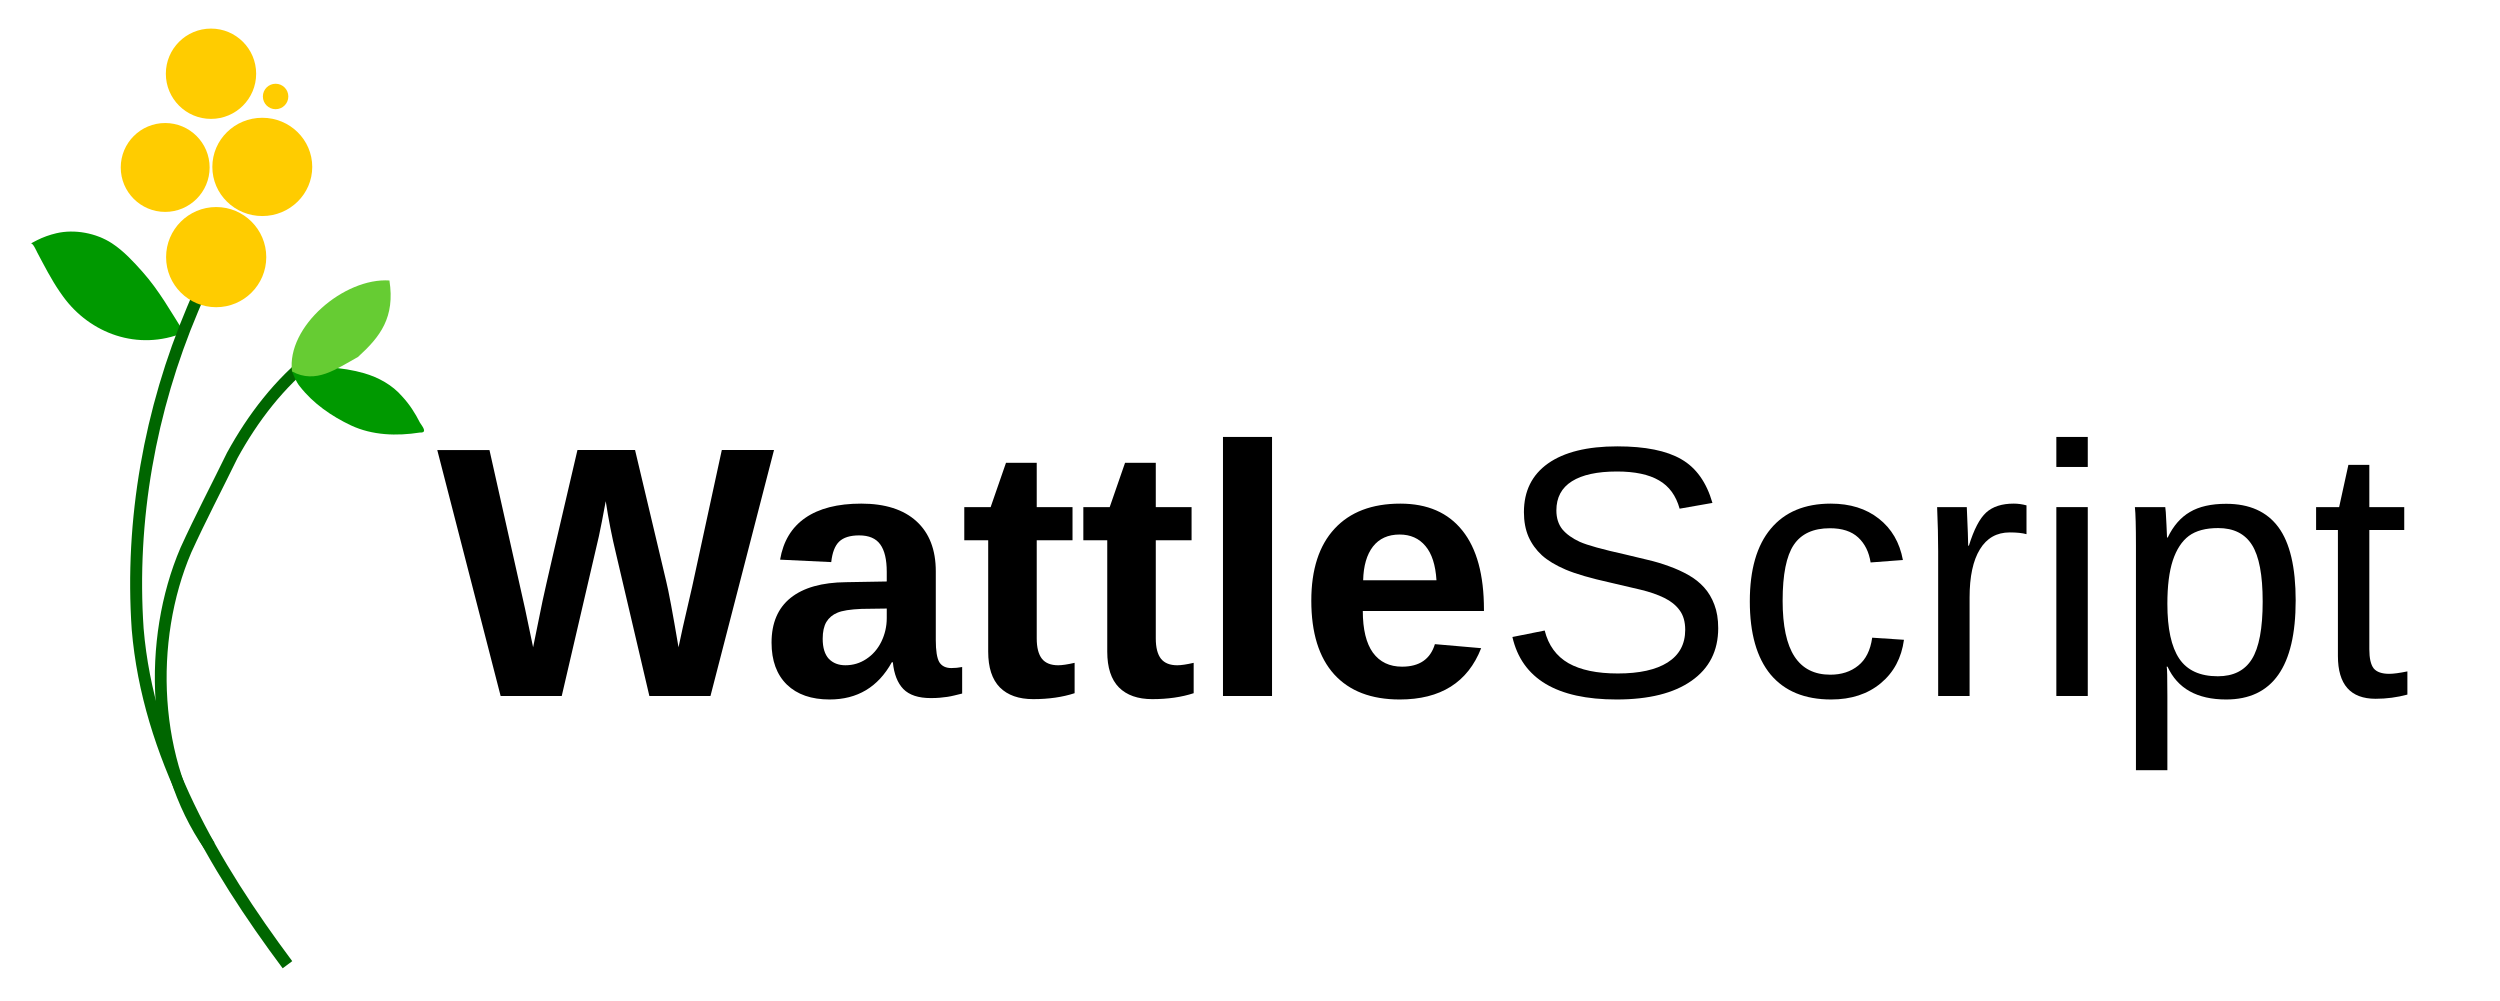
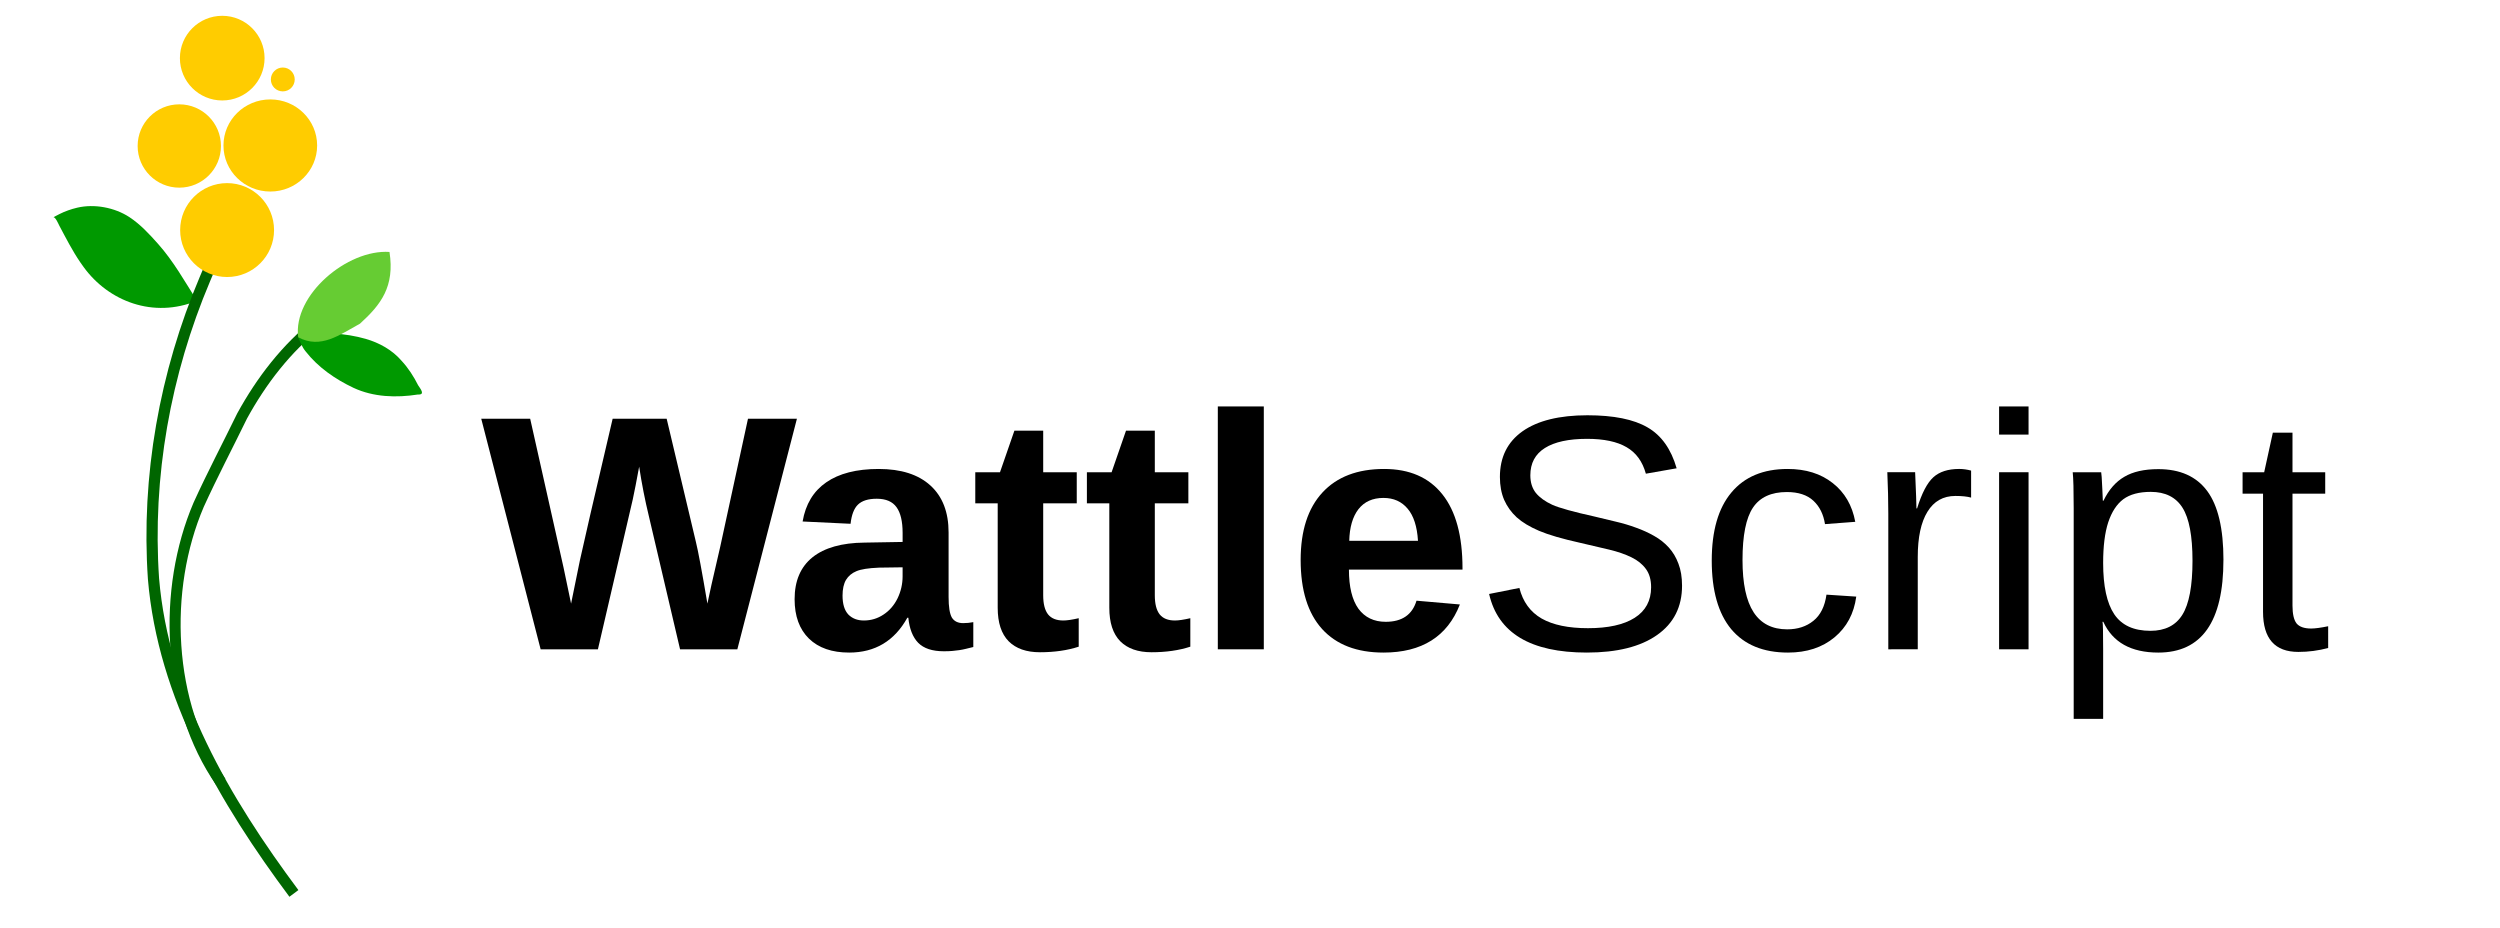
- <svg xmlns="http://www.w3.org/2000/svg" width="1200" height="480" viewBox="0 0 317.5 127" version="1.1" id="svg5">
-   <defs id="defs2">
-     </defs>
-   <g id="layer1">
-     <g id="g4839" transform="translate(-2.955101,0.1894003)">
-       <g id="g36776" transform="matrix(0.5834575,0,0,0.5834575,-99.72825,-77.52118)">
-         <path style="fill:#009900" d="m 216.049,204.919 c -2.841,-4.517 -5.461,-9.187 -9.028,-13.199 -1.997,-2.246 -4.127,-4.558 -6.656,-6.215 -3.421,-2.241 -8.138,-3.133 -12.126,-2.191 -1.437,0.339 -2.819,0.829 -4.139,1.49 -0.334,0.167 -0.663,0.343 -0.992,0.518 -0.151,0.08 -0.588,0.35 -0.448,0.252 0.459,-0.321 1.278,1.625 1.428,1.906 1.54,2.887 3.046,5.856 4.901,8.557 0.249,0.362 0.504,0.72 0.762,1.075 5.785,7.961 16.209,11.966 26.297,7.808" id="path35210" />
-         <path style="fill:none;stroke:#006600;stroke-width:2.6;stroke-linecap:butt;stroke-linejoin:miter;stroke-miterlimit:4;stroke-dasharray:none;stroke-opacity:1" d="M 238.56,342.529 C 222.559,321.063 208.237,296.702 205.958,269.464 c -1.622,-23.722 2.679,-47.689 11.936,-69.566 1.592,-3.852 3.314,-7.65 5.151,-11.39" id="path31614" />
-         <path style="fill:none;stroke:#006600;stroke-width:2.565;stroke-linecap:butt;stroke-linejoin:miter;stroke-miterlimit:4;stroke-dasharray:none;stroke-opacity:1" d="m 221.604,316.684 c -12.618,-18.143 -13.56,-44.763 -5.148,-64.405 3.17,-6.964 6.731,-13.724 10.083,-20.602 4.487,-8.188 10.294,-15.765 17.678,-21.547" id="path31616" />
-         <circle style="fill:#ffcc00;fill-opacity:1;stroke:none;stroke-width:2.565;stroke-miterlimit:4;stroke-dasharray:none" id="path34749" cx="223.046" cy="188.508" r="10.902" />
-         <circle style="fill:#ffcc00;fill-opacity:1;stroke:none;stroke-width:2.565;stroke-miterlimit:4;stroke-dasharray:none" id="path34751" cx="211.947" cy="168.992" r="9.673" />
-         <ellipse style="fill:#ffcc00;fill-opacity:1;stroke:none;stroke-width:3.704;stroke-miterlimit:4;stroke-dasharray:none" id="path34753" cx="233.083" cy="168.871" rx="10.873" ry="10.694" />
-         <circle style="fill:#ffcc00;fill-opacity:1;stroke:none;stroke-width:2.565;stroke-miterlimit:4;stroke-dasharray:none" id="path34755" cx="221.919" cy="148.591" r="9.829" />
-         <circle style="fill:#ffcc00;fill-opacity:1;stroke:none;stroke-width:2.565;stroke-miterlimit:4;stroke-dasharray:none" id="path34859" cx="235.981" cy="153.54" r="2.77" />
-         <path style="fill:#009900;stroke:none;stroke-width:0.265px;stroke-linecap:butt;stroke-linejoin:miter;stroke-opacity:1" d="m 239.553,213.394 c 4.428,-1.592 11.213,-0.908 15.679,0.38 3.158,0.919 6.158,2.563 8.321,5.084 1.567,1.686 2.817,3.628 3.846,5.679 0.475,0.761 1.779,2.257 -0.032,2.157 -4.997,0.785 -10.315,0.625 -14.965,-1.55 -4.241,-2.003 -8.234,-4.763 -11.139,-8.487 -0.796,-0.963 -1.225,-2.131 -1.711,-3.263" id="path35214" />
-         <path style="fill:#66cc33;stroke:none;stroke-width:0.265px;stroke-linecap:butt;stroke-linejoin:miter;stroke-opacity:1" d="m 239.553,213.394 c -1.235,-9.783 11.38,-20.448 21.204,-19.802 1.25,8.049 -1.996,12.242 -6.851,16.653 -4.726,2.574 -9.119,5.984 -14.353,3.149" id="path35212" />
-       </g>
-       <g aria-label="WattleScript" id="text38584" style="font-size:45.403px;line-height:1.25;word-spacing:0px;stroke-width:0.236">
-         <path d="m 93.184,88.202 h -7.759 l -4.234,-18.068 q -0.776,-3.192 -1.308,-6.673 -0.532,2.904 -0.865,4.434 -0.333,1.508 -4.722,20.307 H 66.536 L 58.488,56.965 h 6.629 l 4.523,20.174 1.02,4.877 q 0.621,-3.082 1.197,-5.875 0.599,-2.816 4.434,-19.177 h 7.316 l 3.946,16.627 q 0.466,1.862 1.574,8.424 l 0.554,-2.572 1.175,-5.099 3.769,-17.381 h 6.629 z" style="font-weight:bold" id="path71608" />
-         <path d="m 108.325,88.645 q -3.481,0 -5.432,-1.884 -1.951,-1.907 -1.951,-5.343 0,-3.724 2.416,-5.675 2.439,-1.951 7.05,-1.995 l 5.165,-0.089 V 72.439 q 0,-2.35 -0.82,-3.481 -0.82,-1.153 -2.683,-1.153 -1.729,0 -2.55,0.798 -0.798,0.776 -0.998,2.594 l -6.496,-0.31 q 0.599,-3.503 3.192,-5.299 2.616,-1.818 7.116,-1.818 4.545,0 7.006,2.239 2.461,2.239 2.461,6.363 v 8.735 q 0,2.017 0.443,2.793 0.466,0.754 1.53,0.754 0.709,0 1.375,-0.133 v 3.37 q -0.554,0.133 -0.998,0.244 -0.443,0.111 -0.887,0.177 -0.443,0.067 -0.953,0.111 -0.488,0.044 -1.153,0.044 -2.35,0 -3.481,-1.153 -1.108,-1.153 -1.33,-3.392 h -0.133 q -2.616,4.722 -7.892,4.722 z m 7.249,-11.55 -3.192,0.044 q -2.173,0.089 -3.082,0.488 -0.909,0.377 -1.397,1.175 -0.466,0.798 -0.466,2.128 0,1.707 0.776,2.549 0.798,0.82 2.106,0.82 1.463,0 2.66,-0.798 1.219,-0.798 1.907,-2.195 0.687,-1.419 0.687,-2.993 z" style="font-weight:bold" id="path71610" />
-         <path d="m 134.175,88.601 q -2.749,0 -4.234,-1.485 -1.485,-1.508 -1.485,-4.545 V 68.427 h -3.037 v -4.212 h 3.348 l 1.951,-5.631 h 3.902 v 5.631 h 4.545 v 4.212 h -4.545 v 12.459 q 0,1.751 0.665,2.594 0.665,0.82 2.062,0.82 0.732,0 2.084,-0.31 v 3.857 q -2.306,0.754 -5.254,0.754 z" style="font-weight:bold" id="path71612" />
-         <path d="m 149.295,88.601 q -2.749,0 -4.234,-1.485 -1.485,-1.508 -1.485,-4.545 V 68.427 h -3.037 v -4.212 h 3.348 l 1.951,-5.631 h 3.902 v 5.631 h 4.545 v 4.212 h -4.545 v 12.459 q 0,1.751 0.665,2.594 0.665,0.82 2.062,0.82 0.732,0 2.084,-0.31 v 3.857 q -2.306,0.754 -5.254,0.754 z" style="font-weight:bold" id="path71614" />
-         <path d="M 158.273,88.202 V 55.302 h 6.23 v 32.9 z" style="font-weight:bold" id="path71616" />
-         <path d="m 180.709,88.645 q -5.409,0 -8.314,-3.192 -2.904,-3.215 -2.904,-9.356 0,-5.941 2.949,-9.134 2.949,-3.192 8.358,-3.192 5.165,0 7.892,3.436 2.727,3.414 2.727,10.021 v 0.177 h -15.386 q 0,3.503 1.286,5.299 1.308,1.774 3.702,1.774 3.303,0 4.168,-2.86 l 5.875,0.51 q -2.55,6.518 -10.353,6.518 z m 0,-20.95 q -2.195,0 -3.392,1.53 -1.175,1.53 -1.241,4.279 h 9.311 q -0.177,-2.904 -1.397,-4.345 -1.219,-1.463 -3.281,-1.463 z" style="font-weight:bold" id="path71618" />
-         <path d="m 221.168,79.578 q 0,4.323 -3.392,6.695 -3.37,2.372 -9.511,2.372 -11.417,0 -13.235,-7.937 l 4.101,-0.82 q 0.709,2.816 3.015,4.146 2.306,1.308 6.274,1.308 4.101,0 6.318,-1.397 2.239,-1.419 2.239,-4.146 0,-1.53 -0.709,-2.483 -0.687,-0.953 -1.951,-1.574 -1.264,-0.621 -3.015,-1.042 -1.751,-0.421 -3.88,-0.909 -3.702,-0.82 -5.631,-1.641 -1.907,-0.82 -3.015,-1.818 -1.108,-1.02 -1.707,-2.372 -0.576,-1.352 -0.576,-3.104 0,-4.013 3.059,-6.185 3.082,-2.173 8.801,-2.173 5.321,0 8.136,1.641 2.816,1.618 3.946,5.542 l -4.168,0.732 q -0.687,-2.483 -2.616,-3.591 -1.929,-1.131 -5.343,-1.131 -3.747,0 -5.72,1.241 -1.973,1.241 -1.973,3.702 0,1.441 0.754,2.394 0.776,0.931 2.217,1.596 1.441,0.643 5.742,1.596 1.441,0.333 2.86,0.687 1.441,0.333 2.749,0.82 1.308,0.466 2.439,1.108 1.153,0.643 1.995,1.574 0.842,0.931 1.308,2.195 0.488,1.264 0.488,2.971 z" style="font-family:'Liberation Sans';-inkscape-font-specification:'Liberation Sans'" id="path71620" />
-         <path d="m 229.349,76.097 q 0,4.789 1.508,7.094 1.508,2.306 4.545,2.306 2.128,0 3.547,-1.153 1.441,-1.153 1.774,-3.547 l 4.035,0.266 q -0.466,3.458 -2.949,5.52 -2.483,2.062 -6.296,2.062 -5.032,0 -7.693,-3.17 -2.638,-3.192 -2.638,-9.289 0,-6.052 2.66,-9.223 2.66,-3.192 7.626,-3.192 3.68,0 6.097,1.907 2.439,1.907 3.059,5.254 l -4.101,0.31 q -0.31,-1.995 -1.574,-3.17 -1.264,-1.175 -3.591,-1.175 -3.17,0 -4.589,2.106 -1.419,2.106 -1.419,7.094 z" style="font-family:'Liberation Sans';-inkscape-font-specification:'Liberation Sans'" id="path71622" />
-         <path d="M 249.102,88.202 V 69.801 q 0,-2.527 -0.133,-5.587 h 3.769 q 0.177,4.079 0.177,4.899 h 0.089 q 0.953,-3.082 2.195,-4.212 1.242,-1.131 3.503,-1.131 0.798,0 1.618,0.222 v 3.658 q -0.798,-0.222 -2.128,-0.222 -2.483,0 -3.791,2.15 -1.308,2.128 -1.308,6.119 v 12.504 z" style="font-family:'Liberation Sans';-inkscape-font-specification:'Liberation Sans'" id="path71624" />
-         <path d="m 264.111,59.115 v -3.813 h 3.991 v 3.813 z m 0,29.086 v -23.987 h 3.991 v 23.987 z" style="font-family:'Liberation Sans';-inkscape-font-specification:'Liberation Sans'" id="path71626" />
-         <path d="m 294.505,76.097 q 0,12.548 -8.823,12.548 -5.542,0 -7.449,-4.168 h -0.111 q 0.089,0.177 0.089,3.769 v 9.378 h -3.991 V 69.114 q 0,-3.702 -0.133,-4.899 h 3.857 q 0.022,0.089 0.067,0.643 0.044,0.532 0.089,1.663 0.067,1.131 0.067,1.552 h 0.089 q 1.064,-2.217 2.816,-3.237 1.751,-1.042 4.611,-1.042 4.434,0 6.629,2.971 2.195,2.971 2.195,9.333 z m -4.19,0.089 q 0,-5.01 -1.352,-7.161 -1.352,-2.15 -4.301,-2.15 -2.372,0 -3.724,0.998 -1.33,0.998 -2.04,3.126 -0.687,2.106 -0.687,5.498 0,4.722 1.508,6.961 1.508,2.239 4.899,2.239 2.971,0 4.323,-2.173 1.375,-2.195 1.375,-7.338 z" style="font-family:'Liberation Sans';-inkscape-font-specification:'Liberation Sans'" id="path71628" />
-         <path d="m 308.694,88.024 q -1.973,0.532 -4.035,0.532 -4.789,0 -4.789,-5.432 V 67.119 h -2.771 v -2.904 h 2.926 l 1.175,-5.365 h 2.66 v 5.365 h 4.434 v 2.904 h -4.434 v 15.142 q 0,1.729 0.554,2.439 0.576,0.687 1.973,0.687 0.798,0 2.306,-0.31 z" style="font-family:'Liberation Sans';-inkscape-font-specification:'Liberation Sans'" id="path71630" />
-       </g>
+ <svg xmlns="http://www.w3.org/2000/svg" width="1280" height="475" version="1.1" viewBox="0 0 338.67 125.68">
+   <g transform="translate(-2.9551 .1894)">
+     <g transform="matrix(.58346 0 0 .58346 -96.422 -79.01)">
+       <path d="m216.05 204.92c-2.841-4.517-5.461-9.187-9.028-13.199-1.997-2.246-4.127-4.558-6.656-6.215-3.421-2.241-8.138-3.133-12.126-2.191-1.437 0.339-2.819 0.829-4.139 1.49-0.334 0.167-0.663 0.343-0.992 0.518-0.151 0.08-0.588 0.35-0.448 0.252 0.459-0.321 1.278 1.625 1.428 1.906 1.54 2.887 3.046 5.856 4.901 8.557 0.249 0.362 0.504 0.72 0.762 1.075 5.785 7.961 16.209 11.966 26.297 7.808" fill="#090" />
+       <path d="m238.56 342.53c-16.002-21.466-30.323-45.828-32.602-73.065-1.622-23.722 2.679-47.689 11.936-69.566 1.592-3.852 3.314-7.65 5.151-11.39" fill="none" stroke="#060" stroke-width="2.6" />
+       <path d="m221.6 316.68c-12.618-18.143-13.56-44.763-5.148-64.405 3.17-6.965 6.731-13.724 10.083-20.602 4.487-8.188 10.294-15.765 17.678-21.547" fill="none" stroke="#060" stroke-width="2.565" />
+       <circle cx="223.05" cy="188.51" r="10.902" fill="#fc0" />
+       <circle cx="211.95" cy="168.99" r="9.673" fill="#fc0" />
+       <ellipse cx="233.08" cy="168.87" rx="10.873" ry="10.694" fill="#fc0" />
+       <circle cx="221.92" cy="148.59" r="9.829" fill="#fc0" />
+       <circle cx="235.98" cy="153.54" r="2.771" fill="#fc0" />
+       <path d="m239.55 213.39c4.428-1.592 11.213-0.908 15.679 0.38 3.158 0.919 6.158 2.563 8.321 5.084 1.567 1.686 2.817 3.628 3.846 5.679 0.475 0.761 1.779 2.257-0.032 2.157-4.997 0.785-10.315 0.625-14.965-1.55-4.241-2.003-8.234-4.763-11.139-8.487-0.796-0.963-1.225-2.131-1.711-3.264" fill="#090" />
+       <path d="m239.55 213.39c-1.235-9.783 11.38-20.448 21.204-19.802 1.25 8.049-1.996 12.242-6.851 16.653-4.726 2.574-9.119 5.984-14.353 3.149" fill="#6c3" />
+     </g>
+     <g stroke-width=".236" aria-label="WattleScript">
+       <path d="m102.84 87.771h-7.759l-4.234-18.068q-0.776-3.192-1.308-6.673-0.532 2.904-0.865 4.434-0.333 1.508-4.722 20.307h-7.759l-8.047-31.237h6.629l4.523 20.174 1.02 4.877q0.621-3.082 1.197-5.875 0.599-2.816 4.434-19.177h7.316l3.946 16.627q0.466 1.862 1.574 8.424l0.554-2.572 1.175-5.099 3.769-17.381h6.629z" />
+       <path d="m117.98 88.214q-3.481 0-5.431-1.884-1.951-1.907-1.951-5.343 0-3.724 2.417-5.675 2.439-1.951 7.05-1.995l5.165-0.089v-1.219q0-2.35-0.82-3.481-0.82-1.153-2.683-1.153-1.729 0-2.55 0.798-0.798 0.776-0.998 2.594l-6.496-0.31q0.599-3.503 3.192-5.298 2.616-1.818 7.116-1.818 4.545 0 7.006 2.239 2.461 2.239 2.461 6.363v8.735q0 2.017 0.443 2.793 0.466 0.754 1.53 0.754 0.709 0 1.375-0.133v3.37q-0.554 0.133-0.998 0.244-0.443 0.111-0.887 0.177-0.443 0.067-0.953 0.111-0.488 0.044-1.153 0.044-2.35 0-3.481-1.153-1.109-1.153-1.33-3.392h-0.133q-2.616 4.722-7.892 4.722zm7.249-11.55-3.192 0.044q-2.173 0.089-3.082 0.488-0.909 0.377-1.397 1.175-0.466 0.798-0.466 2.128 0 1.707 0.776 2.55 0.798 0.82 2.106 0.82 1.463 0 2.66-0.798 1.219-0.798 1.907-2.195 0.687-1.419 0.687-2.993z" />
+       <path d="m143.83 88.17q-2.749 0-4.234-1.485-1.485-1.508-1.485-4.545v-14.144h-3.037v-4.212h3.348l1.951-5.631h3.902v5.631h4.545v4.212h-4.545v12.459q0 1.751 0.665 2.594 0.665 0.82 2.062 0.82 0.732 0 2.084-0.31v3.857q-2.306 0.754-5.254 0.754z" />
+       <path d="m158.95 88.17q-2.749 0-4.234-1.485-1.485-1.508-1.485-4.545v-14.144h-3.037v-4.212h3.348l1.951-5.631h3.902v5.631h4.545v4.212h-4.545v12.459q0 1.751 0.665 2.594 0.665 0.82 2.062 0.82 0.732 0 2.084-0.31v3.857q-2.306 0.754-5.254 0.754z" />
+       <path d="m167.93 87.771v-32.9h6.23v32.9z" />
+       <path d="m190.37 88.214q-5.409 0-8.314-3.192-2.904-3.215-2.904-9.355 0-5.941 2.949-9.134 2.949-3.192 8.358-3.192 5.165 0 7.892 3.436 2.727 3.414 2.727 10.021v0.177h-15.386q0 3.503 1.286 5.298 1.308 1.774 3.702 1.774 3.303 0 4.168-2.86l5.875 0.51q-2.55 6.518-10.353 6.518zm0-20.95q-2.195 0-3.392 1.53-1.175 1.53-1.242 4.279h9.311q-0.177-2.904-1.397-4.345-1.219-1.463-3.281-1.463z" />
+       <path d="m230.82 79.147q0 4.323-3.392 6.695-3.37 2.372-9.511 2.372-11.417 0-13.235-7.937l4.101-0.82q0.709 2.816 3.015 4.146 2.306 1.308 6.274 1.308 4.101 0 6.318-1.397 2.239-1.419 2.239-4.146 0-1.53-0.709-2.483-0.687-0.953-1.951-1.574t-3.015-1.042q-1.751-0.421-3.88-0.909-3.702-0.82-5.631-1.641-1.907-0.82-3.015-1.818-1.109-1.02-1.707-2.372-0.576-1.352-0.576-3.104 0-4.013 3.059-6.185 3.082-2.173 8.801-2.173 5.321 0 8.136 1.641 2.816 1.618 3.946 5.542l-4.168 0.732q-0.687-2.483-2.616-3.591-1.929-1.131-5.343-1.131-3.747 0-5.72 1.242t-1.973 3.702q0 1.441 0.754 2.394 0.776 0.931 2.217 1.596 1.441 0.643 5.742 1.596 1.441 0.333 2.86 0.687 1.441 0.333 2.749 0.82 1.308 0.466 2.439 1.109 1.153 0.643 1.995 1.574 0.842 0.931 1.308 2.195 0.488 1.264 0.488 2.971z" />
+       <path d="m239.01 75.667q0 4.789 1.508 7.094 1.508 2.306 4.545 2.306 2.128 0 3.547-1.153 1.441-1.153 1.774-3.547l4.035 0.266q-0.466 3.458-2.949 5.52-2.483 2.062-6.296 2.062-5.032 0-7.693-3.17-2.638-3.192-2.638-9.289 0-6.052 2.66-9.223 2.66-3.192 7.626-3.192 3.68 0 6.097 1.907 2.439 1.907 3.059 5.254l-4.101 0.31q-0.31-1.995-1.574-3.17-1.264-1.175-3.591-1.175-3.17 0-4.589 2.106-1.419 2.106-1.419 7.094z" />
+       <path d="m258.76 87.771v-18.401q0-2.527-0.133-5.587h3.769q0.177 4.079 0.177 4.899h0.089q0.953-3.082 2.195-4.212 1.242-1.131 3.503-1.131 0.798 0 1.618 0.222v3.658q-0.798-0.222-2.128-0.222-2.483 0-3.791 2.15-1.308 2.128-1.308 6.119v12.504z" />
+       <path d="m273.77 58.685v-3.813h3.99v3.813zm0 29.086v-23.987h3.99v23.987z" />
+       <path d="m304.16 75.667q0 12.548-8.823 12.548-5.542 0-7.449-4.168h-0.111q0.089 0.177 0.089 3.769v9.378h-3.99v-28.51q0-3.702-0.133-4.899h3.857q0.022 0.089 0.067 0.643 0.044 0.532 0.089 1.663 0.067 1.131 0.067 1.552h0.089q1.064-2.217 2.816-3.237 1.751-1.042 4.611-1.042 4.434 0 6.629 2.971 2.195 2.971 2.195 9.333zm-4.19 0.089q0-5.01-1.352-7.161-1.352-2.15-4.301-2.15-2.372 0-3.724 0.998-1.33 0.998-2.04 3.126-0.687 2.106-0.687 5.498 0 4.722 1.508 6.961 1.508 2.239 4.899 2.239 2.971 0 4.323-2.173 1.375-2.195 1.375-7.338z" />
+       <path d="m318.35 87.594q-1.973 0.532-4.035 0.532-4.789 0-4.789-5.431v-16.006h-2.771v-2.904h2.926l1.175-5.365h2.66v5.365h4.434v2.904h-4.434v15.142q0 1.729 0.554 2.439 0.576 0.687 1.973 0.687 0.798 0 2.306-0.31z" />
    </g>
  </g>
</svg>
